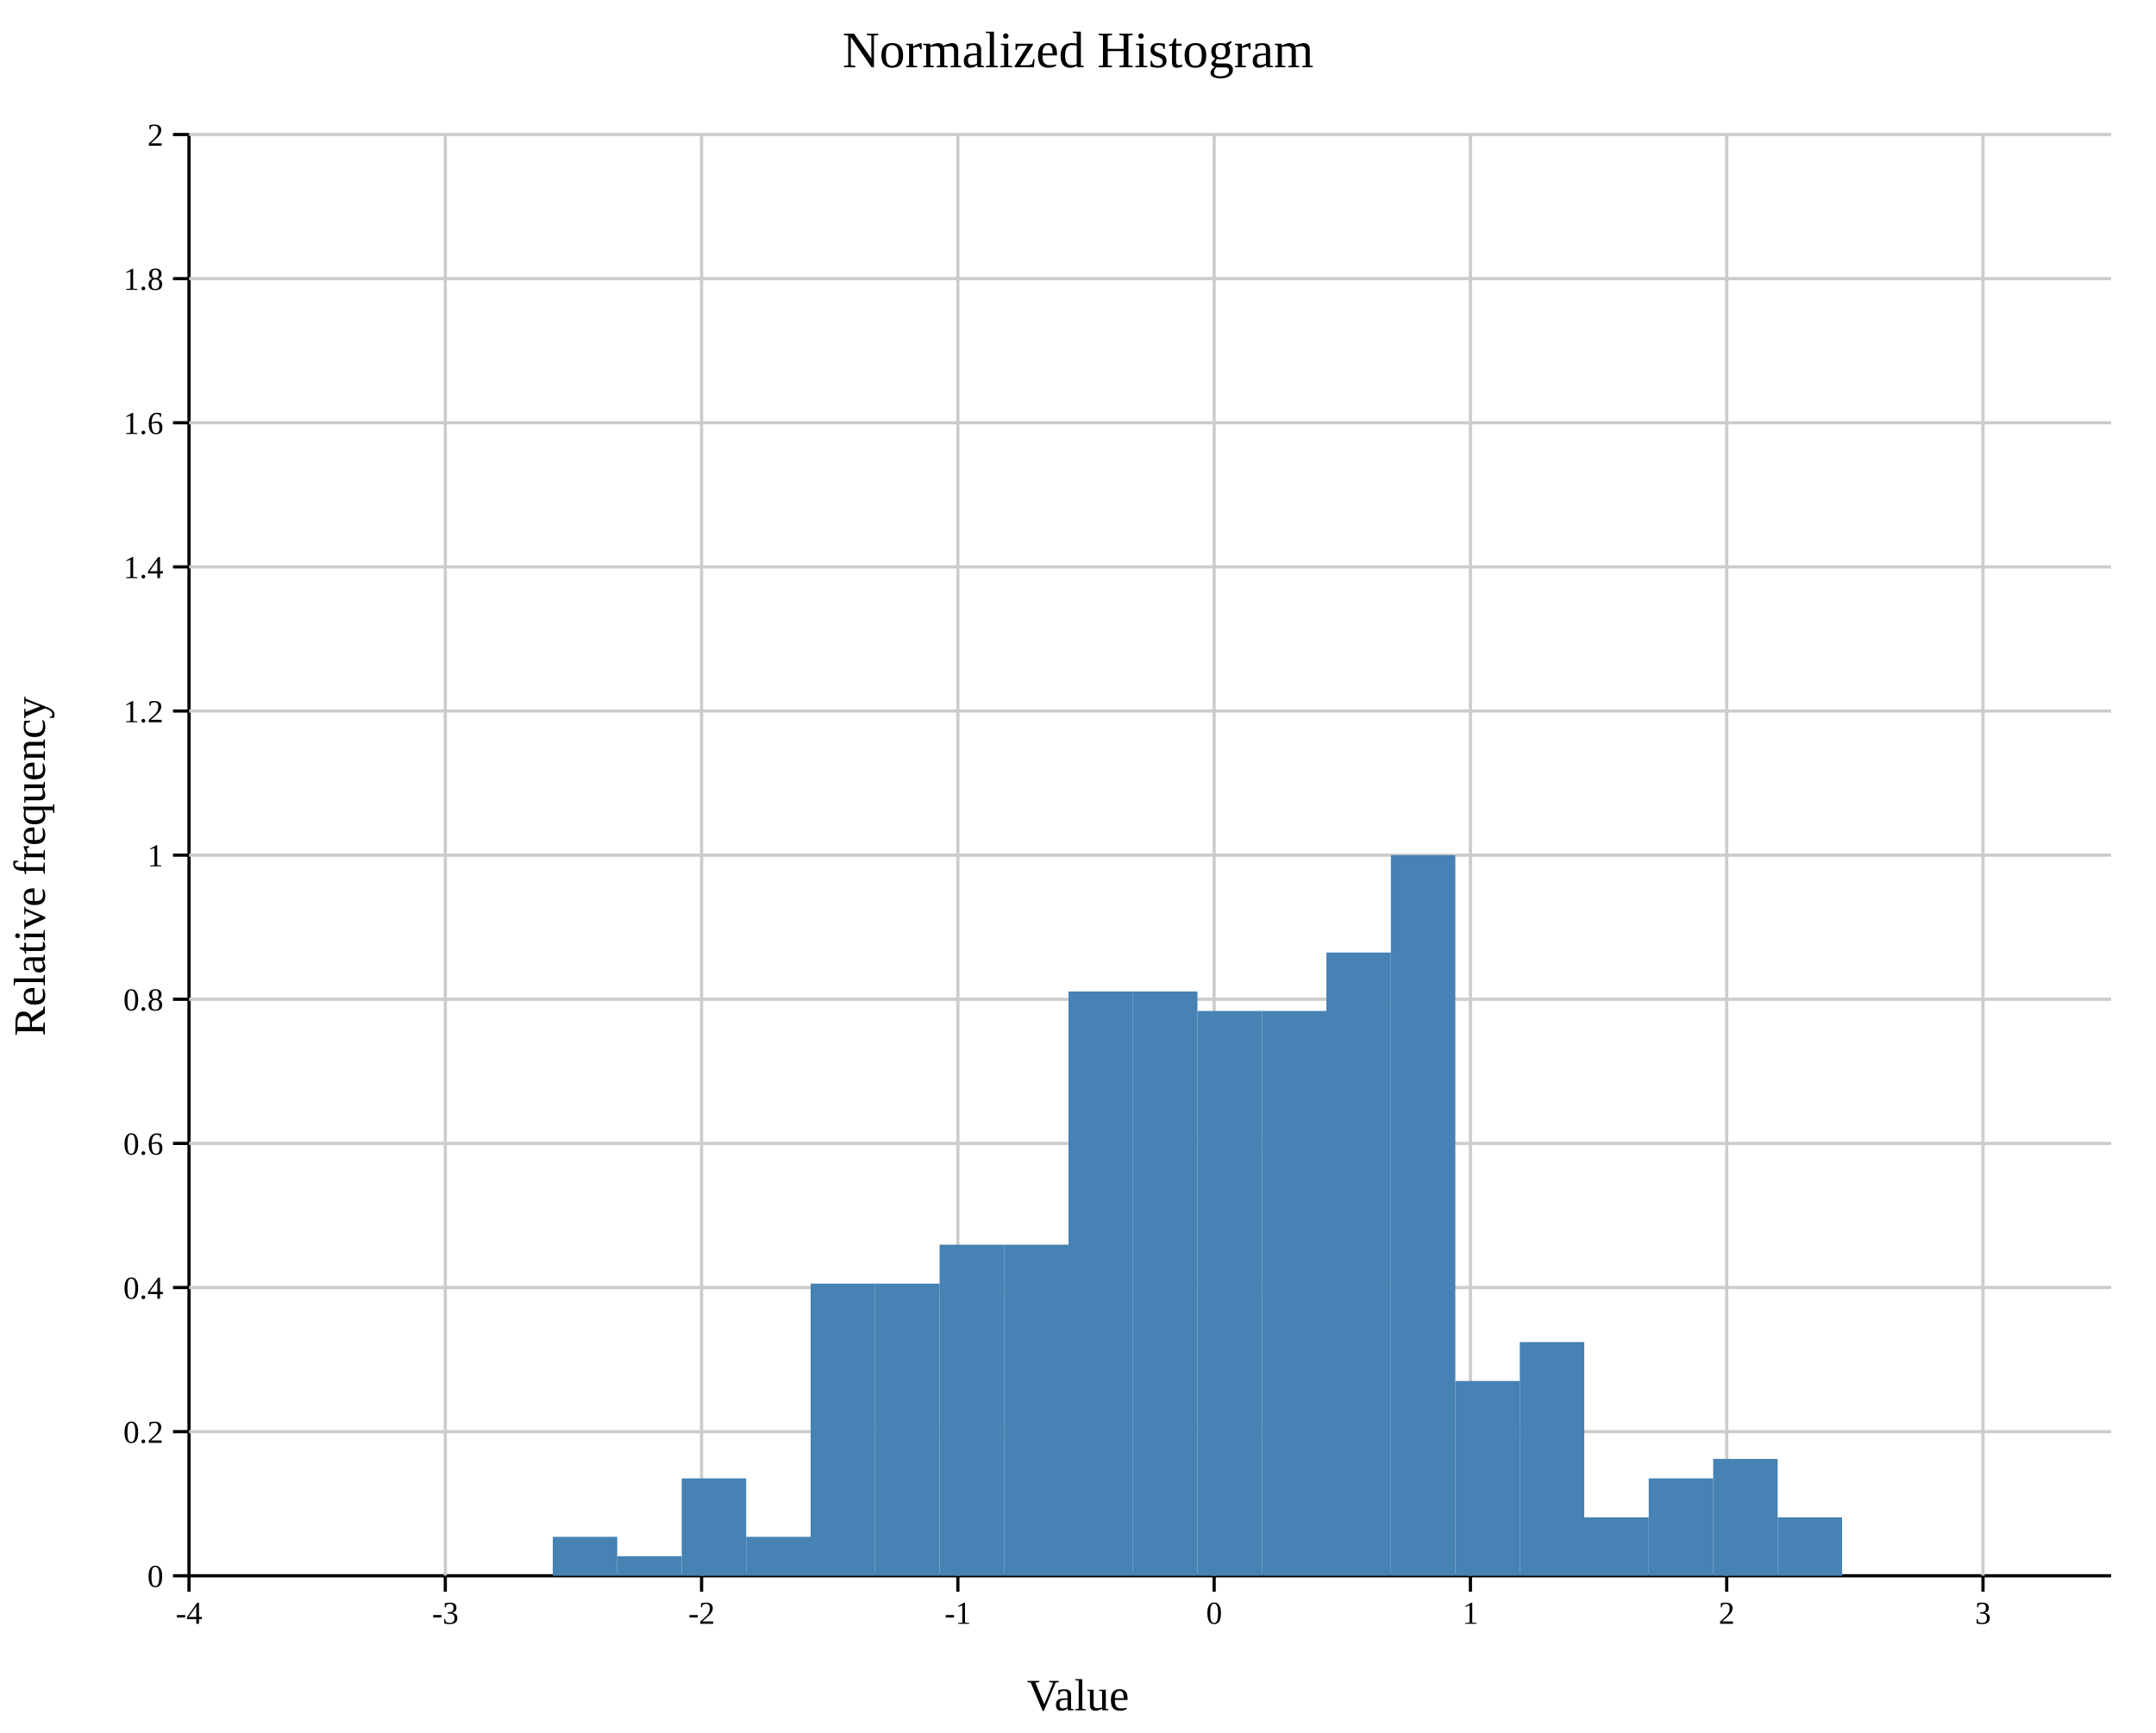
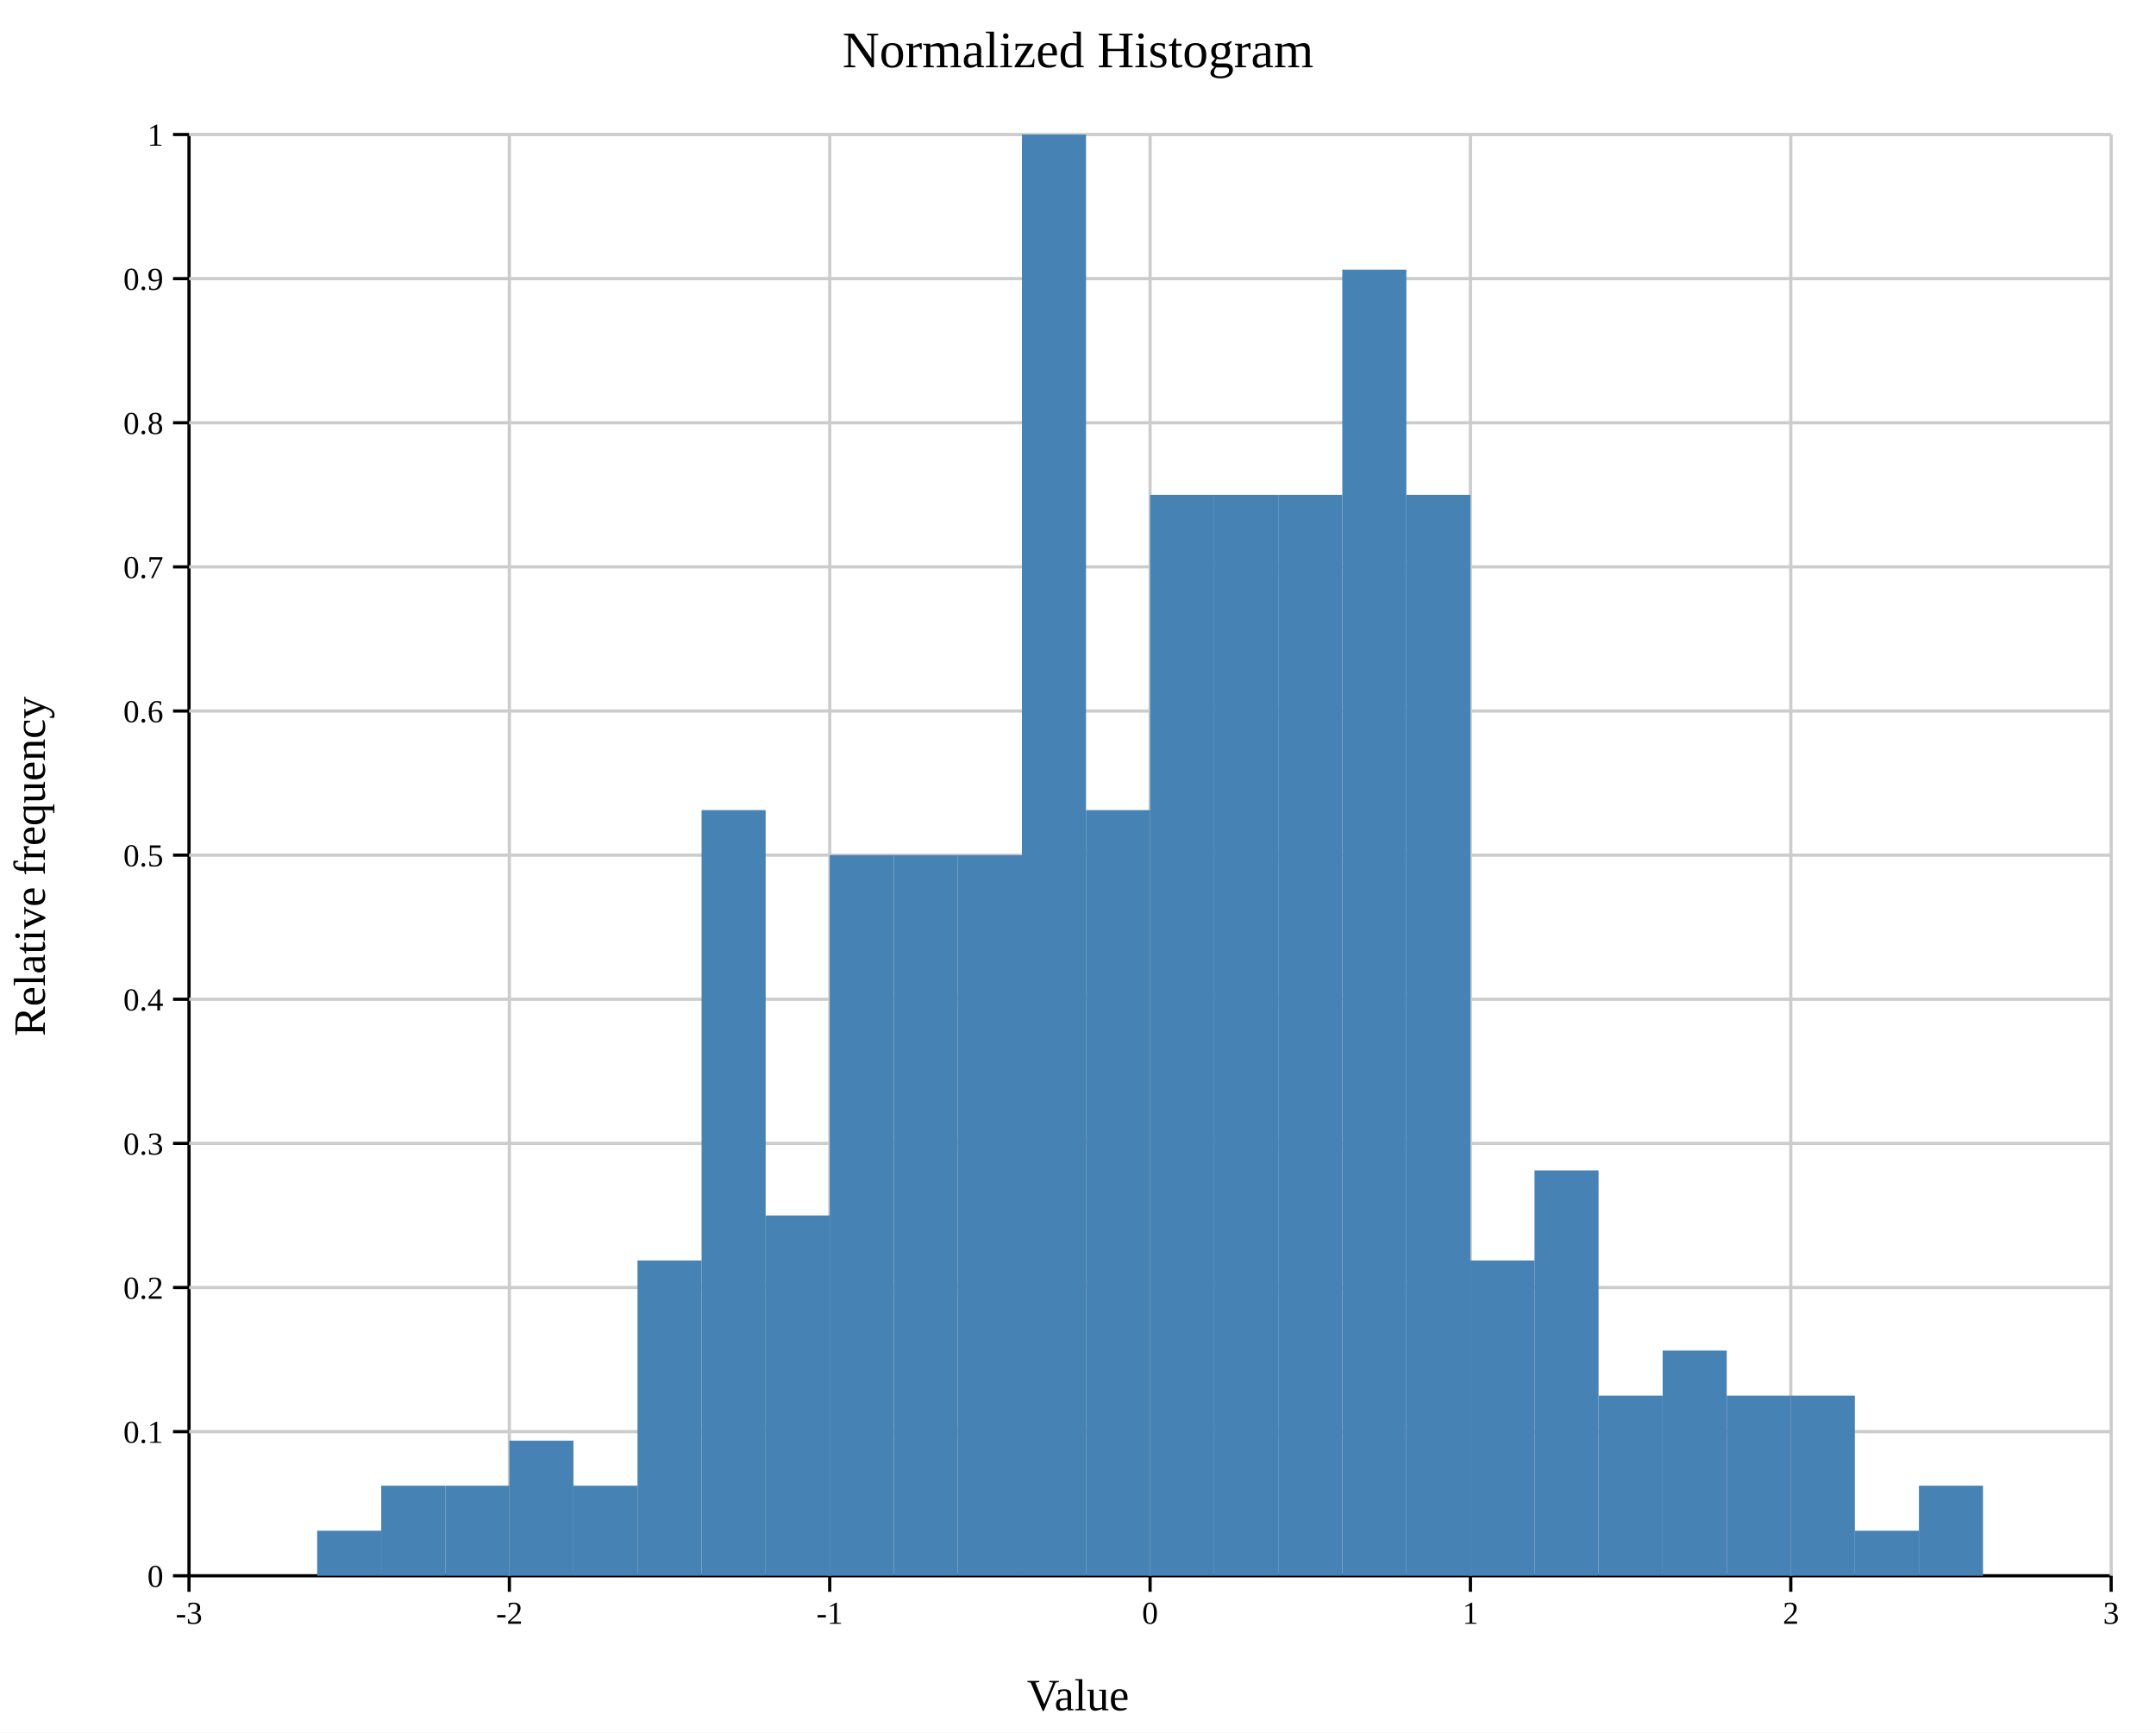
<svg xmlns="http://www.w3.org/2000/svg" width="673" height="541" fill="black">
  <rect width="100%" height="100%" fill="white" />
  <line x1="59" y1="492" x2="659" y2="492" stroke="black" stroke-width="1" />
  <line x1="59" y1="42" x2="59" y2="492" stroke="black" stroke-width="1" />
-   <line x1="139" y1="42" x2="139" y2="492" stroke="#ccc" stroke-width="1" />
-   <line x1="219" y1="42" x2="219" y2="492" stroke="#ccc" stroke-width="1" />
-   <line x1="299" y1="42" x2="299" y2="492" stroke="#ccc" stroke-width="1" />
-   <line x1="379" y1="42" x2="379" y2="492" stroke="#ccc" stroke-width="1" />
+   <line x1="159" y1="42" x2="159" y2="492" stroke="#ccc" stroke-width="1" />
+   <line x1="259" y1="42" x2="259" y2="492" stroke="#ccc" stroke-width="1" />
+   <line x1="359" y1="42" x2="359" y2="492" stroke="#ccc" stroke-width="1" />
  <line x1="459" y1="42" x2="459" y2="492" stroke="#ccc" stroke-width="1" />
-   <line x1="539" y1="42" x2="539" y2="492" stroke="#ccc" stroke-width="1" />
-   <line x1="619" y1="42" x2="619" y2="492" stroke="#ccc" stroke-width="1" />
+   <line x1="559" y1="42" x2="559" y2="492" stroke="#ccc" stroke-width="1" />
+   <line x1="659" y1="42" x2="659" y2="492" stroke="#ccc" stroke-width="1" />
  <line x1="59" y1="447" x2="659" y2="447" stroke="#ccc" stroke-width="1" />
  <line x1="59" y1="402" x2="659" y2="402" stroke="#ccc" stroke-width="1" />
  <line x1="59" y1="357" x2="659" y2="357" stroke="#ccc" stroke-width="1" />
  <line x1="59" y1="312" x2="659" y2="312" stroke="#ccc" stroke-width="1" />
  <line x1="59" y1="267" x2="659" y2="267" stroke="#ccc" stroke-width="1" />
  <line x1="59" y1="222" x2="659" y2="222" stroke="#ccc" stroke-width="1" />
  <line x1="59" y1="177" x2="659" y2="177" stroke="#ccc" stroke-width="1" />
  <line x1="59" y1="132" x2="659" y2="132" stroke="#ccc" stroke-width="1" />
  <line x1="59" y1="87" x2="659" y2="87" stroke="#ccc" stroke-width="1" />
  <line x1="59" y1="42" x2="659" y2="42" stroke="#ccc" stroke-width="1" />
  <line x1="59" y1="492" x2="59" y2="497" stroke="black" stroke-width="1" />
-   <text x="59" y="507" font-size="10" text-anchor="middle">-4</text>
-   <line x1="139" y1="492" x2="139" y2="497" stroke="black" stroke-width="1" />
-   <text x="139" y="507" font-size="10" text-anchor="middle">-3</text>
-   <line x1="219" y1="492" x2="219" y2="497" stroke="black" stroke-width="1" />
-   <text x="219" y="507" font-size="10" text-anchor="middle">-2</text>
-   <line x1="299" y1="492" x2="299" y2="497" stroke="black" stroke-width="1" />
-   <text x="299" y="507" font-size="10" text-anchor="middle">-1</text>
-   <line x1="379" y1="492" x2="379" y2="497" stroke="black" stroke-width="1" />
-   <text x="379" y="507" font-size="10" text-anchor="middle">0</text>
+   <text x="59" y="507" font-size="10" text-anchor="middle">-3</text>
+   <line x1="159" y1="492" x2="159" y2="497" stroke="black" stroke-width="1" />
+   <text x="159" y="507" font-size="10" text-anchor="middle">-2</text>
+   <line x1="259" y1="492" x2="259" y2="497" stroke="black" stroke-width="1" />
+   <text x="259" y="507" font-size="10" text-anchor="middle">-1</text>
+   <line x1="359" y1="492" x2="359" y2="497" stroke="black" stroke-width="1" />
+   <text x="359" y="507" font-size="10" text-anchor="middle">0</text>
  <line x1="459" y1="492" x2="459" y2="497" stroke="black" stroke-width="1" />
  <text x="459" y="507" font-size="10" text-anchor="middle">1</text>
-   <line x1="539" y1="492" x2="539" y2="497" stroke="black" stroke-width="1" />
-   <text x="539" y="507" font-size="10" text-anchor="middle">2</text>
-   <line x1="619" y1="492" x2="619" y2="497" stroke="black" stroke-width="1" />
-   <text x="619" y="507" font-size="10" text-anchor="middle">3</text>
+   <line x1="559" y1="492" x2="559" y2="497" stroke="black" stroke-width="1" />
+   <text x="559" y="507" font-size="10" text-anchor="middle">2</text>
+   <line x1="659" y1="492" x2="659" y2="497" stroke="black" stroke-width="1" />
+   <text x="659" y="507" font-size="10" text-anchor="middle">3</text>
  <line x1="54" y1="492" x2="59" y2="492" stroke="black" stroke-width="1" />
  <text x="51" y="495.5" font-size="10" text-anchor="end">0</text>
  <line x1="54" y1="447" x2="59" y2="447" stroke="black" stroke-width="1" />
-   <text x="51" y="450.5" font-size="10" text-anchor="end">0.2</text>
+   <text x="51" y="450.5" font-size="10" text-anchor="end">0.1</text>
  <line x1="54" y1="402" x2="59" y2="402" stroke="black" stroke-width="1" />
-   <text x="51" y="405.5" font-size="10" text-anchor="end">0.4</text>
+   <text x="51" y="405.5" font-size="10" text-anchor="end">0.2</text>
  <line x1="54" y1="357" x2="59" y2="357" stroke="black" stroke-width="1" />
-   <text x="51" y="360.5" font-size="10" text-anchor="end">0.6</text>
+   <text x="51" y="360.5" font-size="10" text-anchor="end">0.3</text>
  <line x1="54" y1="312" x2="59" y2="312" stroke="black" stroke-width="1" />
-   <text x="51" y="315.5" font-size="10" text-anchor="end">0.8</text>
+   <text x="51" y="315.5" font-size="10" text-anchor="end">0.4</text>
  <line x1="54" y1="267" x2="59" y2="267" stroke="black" stroke-width="1" />
-   <text x="51" y="270.5" font-size="10" text-anchor="end">1</text>
+   <text x="51" y="270.5" font-size="10" text-anchor="end">0.5</text>
  <line x1="54" y1="222" x2="59" y2="222" stroke="black" stroke-width="1" />
-   <text x="51" y="225.5" font-size="10" text-anchor="end">1.2</text>
+   <text x="51" y="225.5" font-size="10" text-anchor="end">0.6</text>
  <line x1="54" y1="177" x2="59" y2="177" stroke="black" stroke-width="1" />
-   <text x="51" y="180.5" font-size="10" text-anchor="end">1.4</text>
+   <text x="51" y="180.5" font-size="10" text-anchor="end">0.7</text>
  <line x1="54" y1="132" x2="59" y2="132" stroke="black" stroke-width="1" />
-   <text x="51" y="135.5" font-size="10" text-anchor="end">1.6</text>
+   <text x="51" y="135.5" font-size="10" text-anchor="end">0.8</text>
  <line x1="54" y1="87" x2="59" y2="87" stroke="black" stroke-width="1" />
-   <text x="51" y="90.5" font-size="10" text-anchor="end">1.8</text>
+   <text x="51" y="90.5" font-size="10" text-anchor="end">0.9</text>
  <line x1="54" y1="42" x2="59" y2="42" stroke="black" stroke-width="1" />
-   <text x="51" y="45.5" font-size="10" text-anchor="end">2</text>
+   <text x="51" y="45.5" font-size="10" text-anchor="end">1</text>
  <text x="336.5" y="534" font-size="14" text-anchor="middle">Value</text>
  <text x="14" y="270.5" font-size="14" text-anchor="middle" transform="rotate(-90,14,270.5)">Relative frequency</text>
  <text x="336.5" y="21" font-size="16" text-anchor="middle">Normalized Histogram</text>
-   <rect x="172.552" y="479.838" width="20.123" height="12.162" fill="steelblue" />
-   <rect x="192.676" y="485.919" width="20.123" height="6.081" fill="steelblue" />
-   <rect x="212.799" y="461.595" width="20.123" height="30.405" fill="steelblue" />
-   <rect x="232.923" y="479.838" width="20.123" height="12.162" fill="steelblue" />
-   <rect x="253.046" y="400.784" width="20.123" height="91.216" fill="steelblue" />
-   <rect x="273.17" y="400.784" width="20.123" height="91.216" fill="steelblue" />
-   <rect x="293.293" y="388.622" width="20.123" height="103.378" fill="steelblue" />
-   <rect x="313.417" y="388.622" width="20.123" height="103.378" fill="steelblue" />
-   <rect x="333.54" y="309.568" width="20.123" height="182.432" fill="steelblue" />
-   <rect x="353.664" y="309.568" width="20.123" height="182.432" fill="steelblue" />
-   <rect x="373.787" y="315.649" width="20.123" height="176.351" fill="steelblue" />
-   <rect x="393.91" y="315.649" width="20.123" height="176.351" fill="steelblue" />
-   <rect x="414.034" y="297.405" width="20.123" height="194.595" fill="steelblue" />
-   <rect x="434.157" y="267" width="20.123" height="225" fill="steelblue" />
-   <rect x="454.281" y="431.189" width="20.123" height="60.811" fill="steelblue" />
-   <rect x="474.404" y="419.027" width="20.123" height="72.973" fill="steelblue" />
-   <rect x="494.528" y="473.757" width="20.123" height="18.243" fill="steelblue" />
-   <rect x="514.651" y="461.595" width="20.123" height="30.405" fill="steelblue" />
-   <rect x="534.775" y="455.514" width="20.123" height="36.486" fill="steelblue" />
-   <rect x="554.898" y="473.757" width="20.123" height="18.243" fill="steelblue" />
+   <rect x="59" y="492" width="20" height="0" fill="steelblue" />
+   <rect x="79" y="492" width="20" height="0" fill="steelblue" />
+   <rect x="99" y="477.938" width="20" height="14.062" fill="steelblue" />
+   <rect x="119" y="463.875" width="20" height="28.125" fill="steelblue" />
+   <rect x="139" y="463.875" width="20" height="28.125" fill="steelblue" />
+   <rect x="159" y="449.812" width="20" height="42.188" fill="steelblue" />
+   <rect x="179" y="463.875" width="20" height="28.125" fill="steelblue" />
+   <rect x="199" y="393.562" width="20" height="98.438" fill="steelblue" />
+   <rect x="219" y="252.938" width="20" height="239.062" fill="steelblue" />
+   <rect x="239" y="379.5" width="20" height="112.5" fill="steelblue" />
+   <rect x="259" y="267" width="20" height="225" fill="steelblue" />
+   <rect x="279" y="267" width="20" height="225" fill="steelblue" />
+   <rect x="299" y="267" width="20" height="225" fill="steelblue" />
+   <rect x="319" y="42" width="20" height="450" fill="steelblue" />
+   <rect x="339" y="252.938" width="20" height="239.062" fill="steelblue" />
+   <rect x="359" y="154.5" width="20" height="337.5" fill="steelblue" />
+   <rect x="379" y="154.5" width="20" height="337.5" fill="steelblue" />
+   <rect x="399" y="154.5" width="20" height="337.5" fill="steelblue" />
+   <rect x="419" y="84.188" width="20" height="407.812" fill="steelblue" />
+   <rect x="439" y="154.5" width="20" height="337.5" fill="steelblue" />
+   <rect x="459" y="393.562" width="20" height="98.438" fill="steelblue" />
+   <rect x="479" y="365.438" width="20" height="126.562" fill="steelblue" />
+   <rect x="499" y="435.75" width="20" height="56.25" fill="steelblue" />
+   <rect x="519" y="421.688" width="20" height="70.312" fill="steelblue" />
+   <rect x="539" y="435.75" width="20" height="56.25" fill="steelblue" />
+   <rect x="559" y="435.75" width="20" height="56.25" fill="steelblue" />
+   <rect x="579" y="477.938" width="20" height="14.062" fill="steelblue" />
+   <rect x="599" y="463.875" width="20" height="28.125" fill="steelblue" />
+   <rect x="619" y="492" width="20" height="0" fill="steelblue" />
+   <rect x="639" y="492" width="20" height="0" fill="steelblue" />
</svg>
